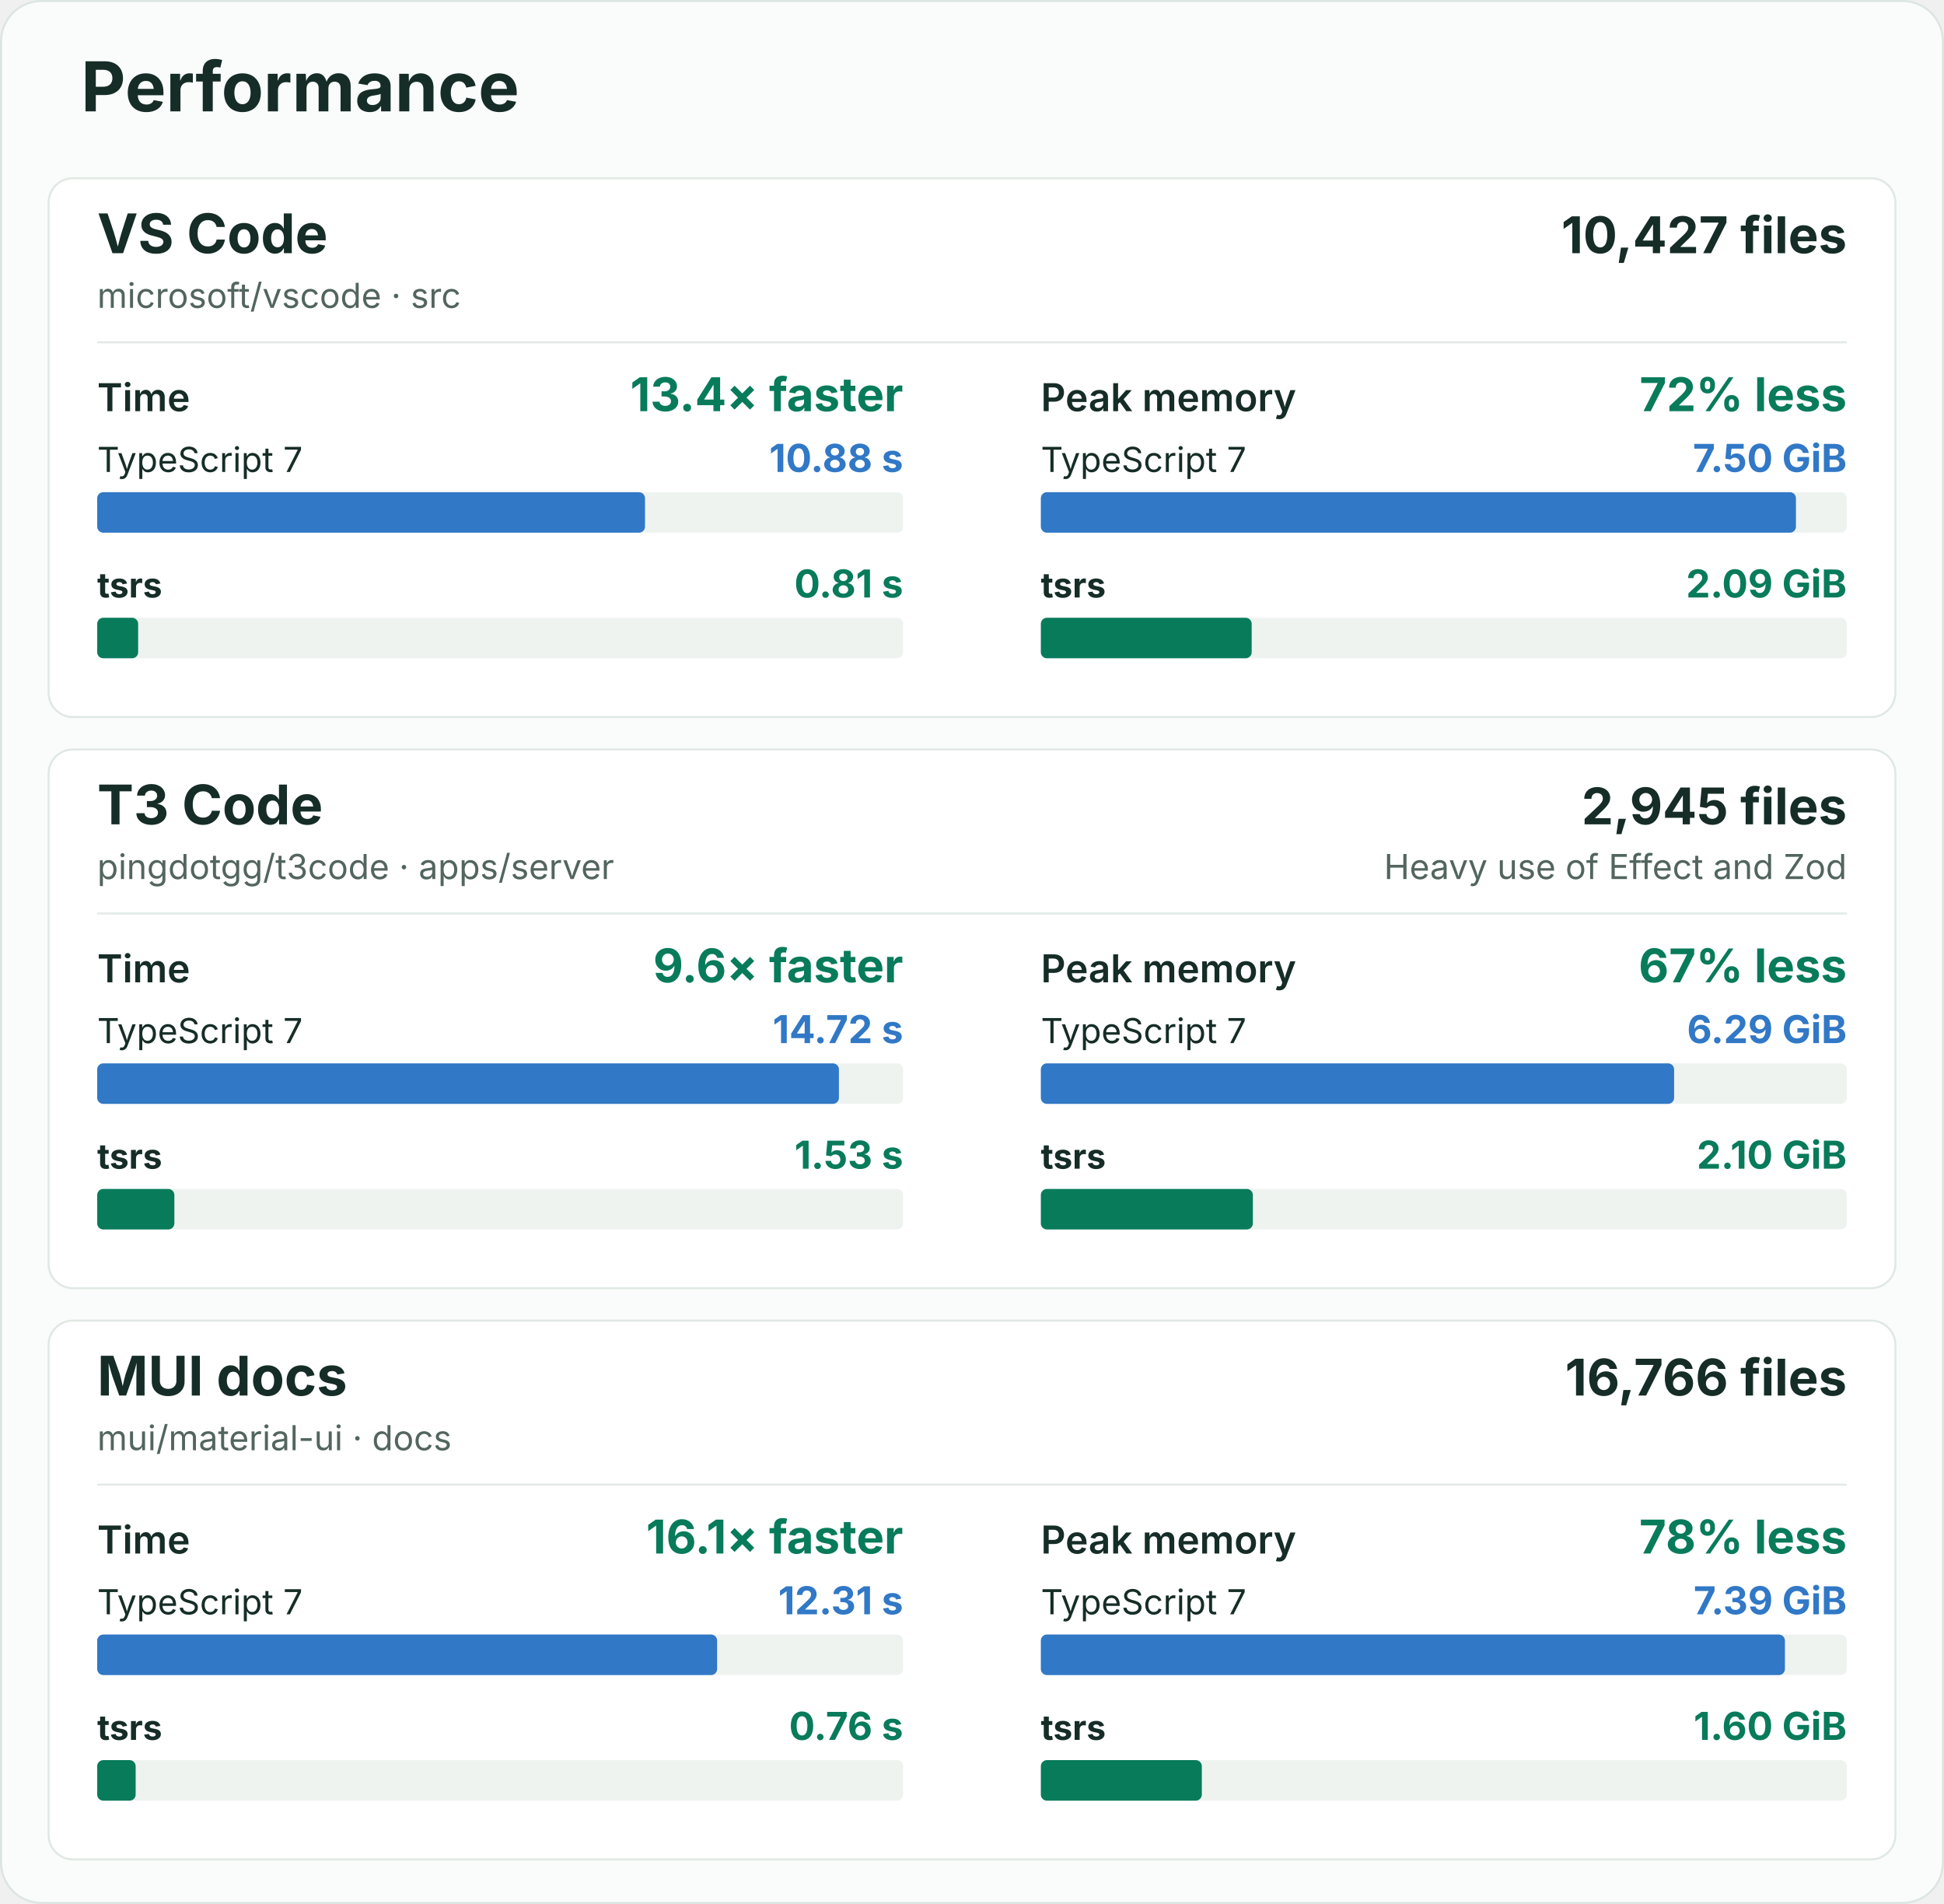
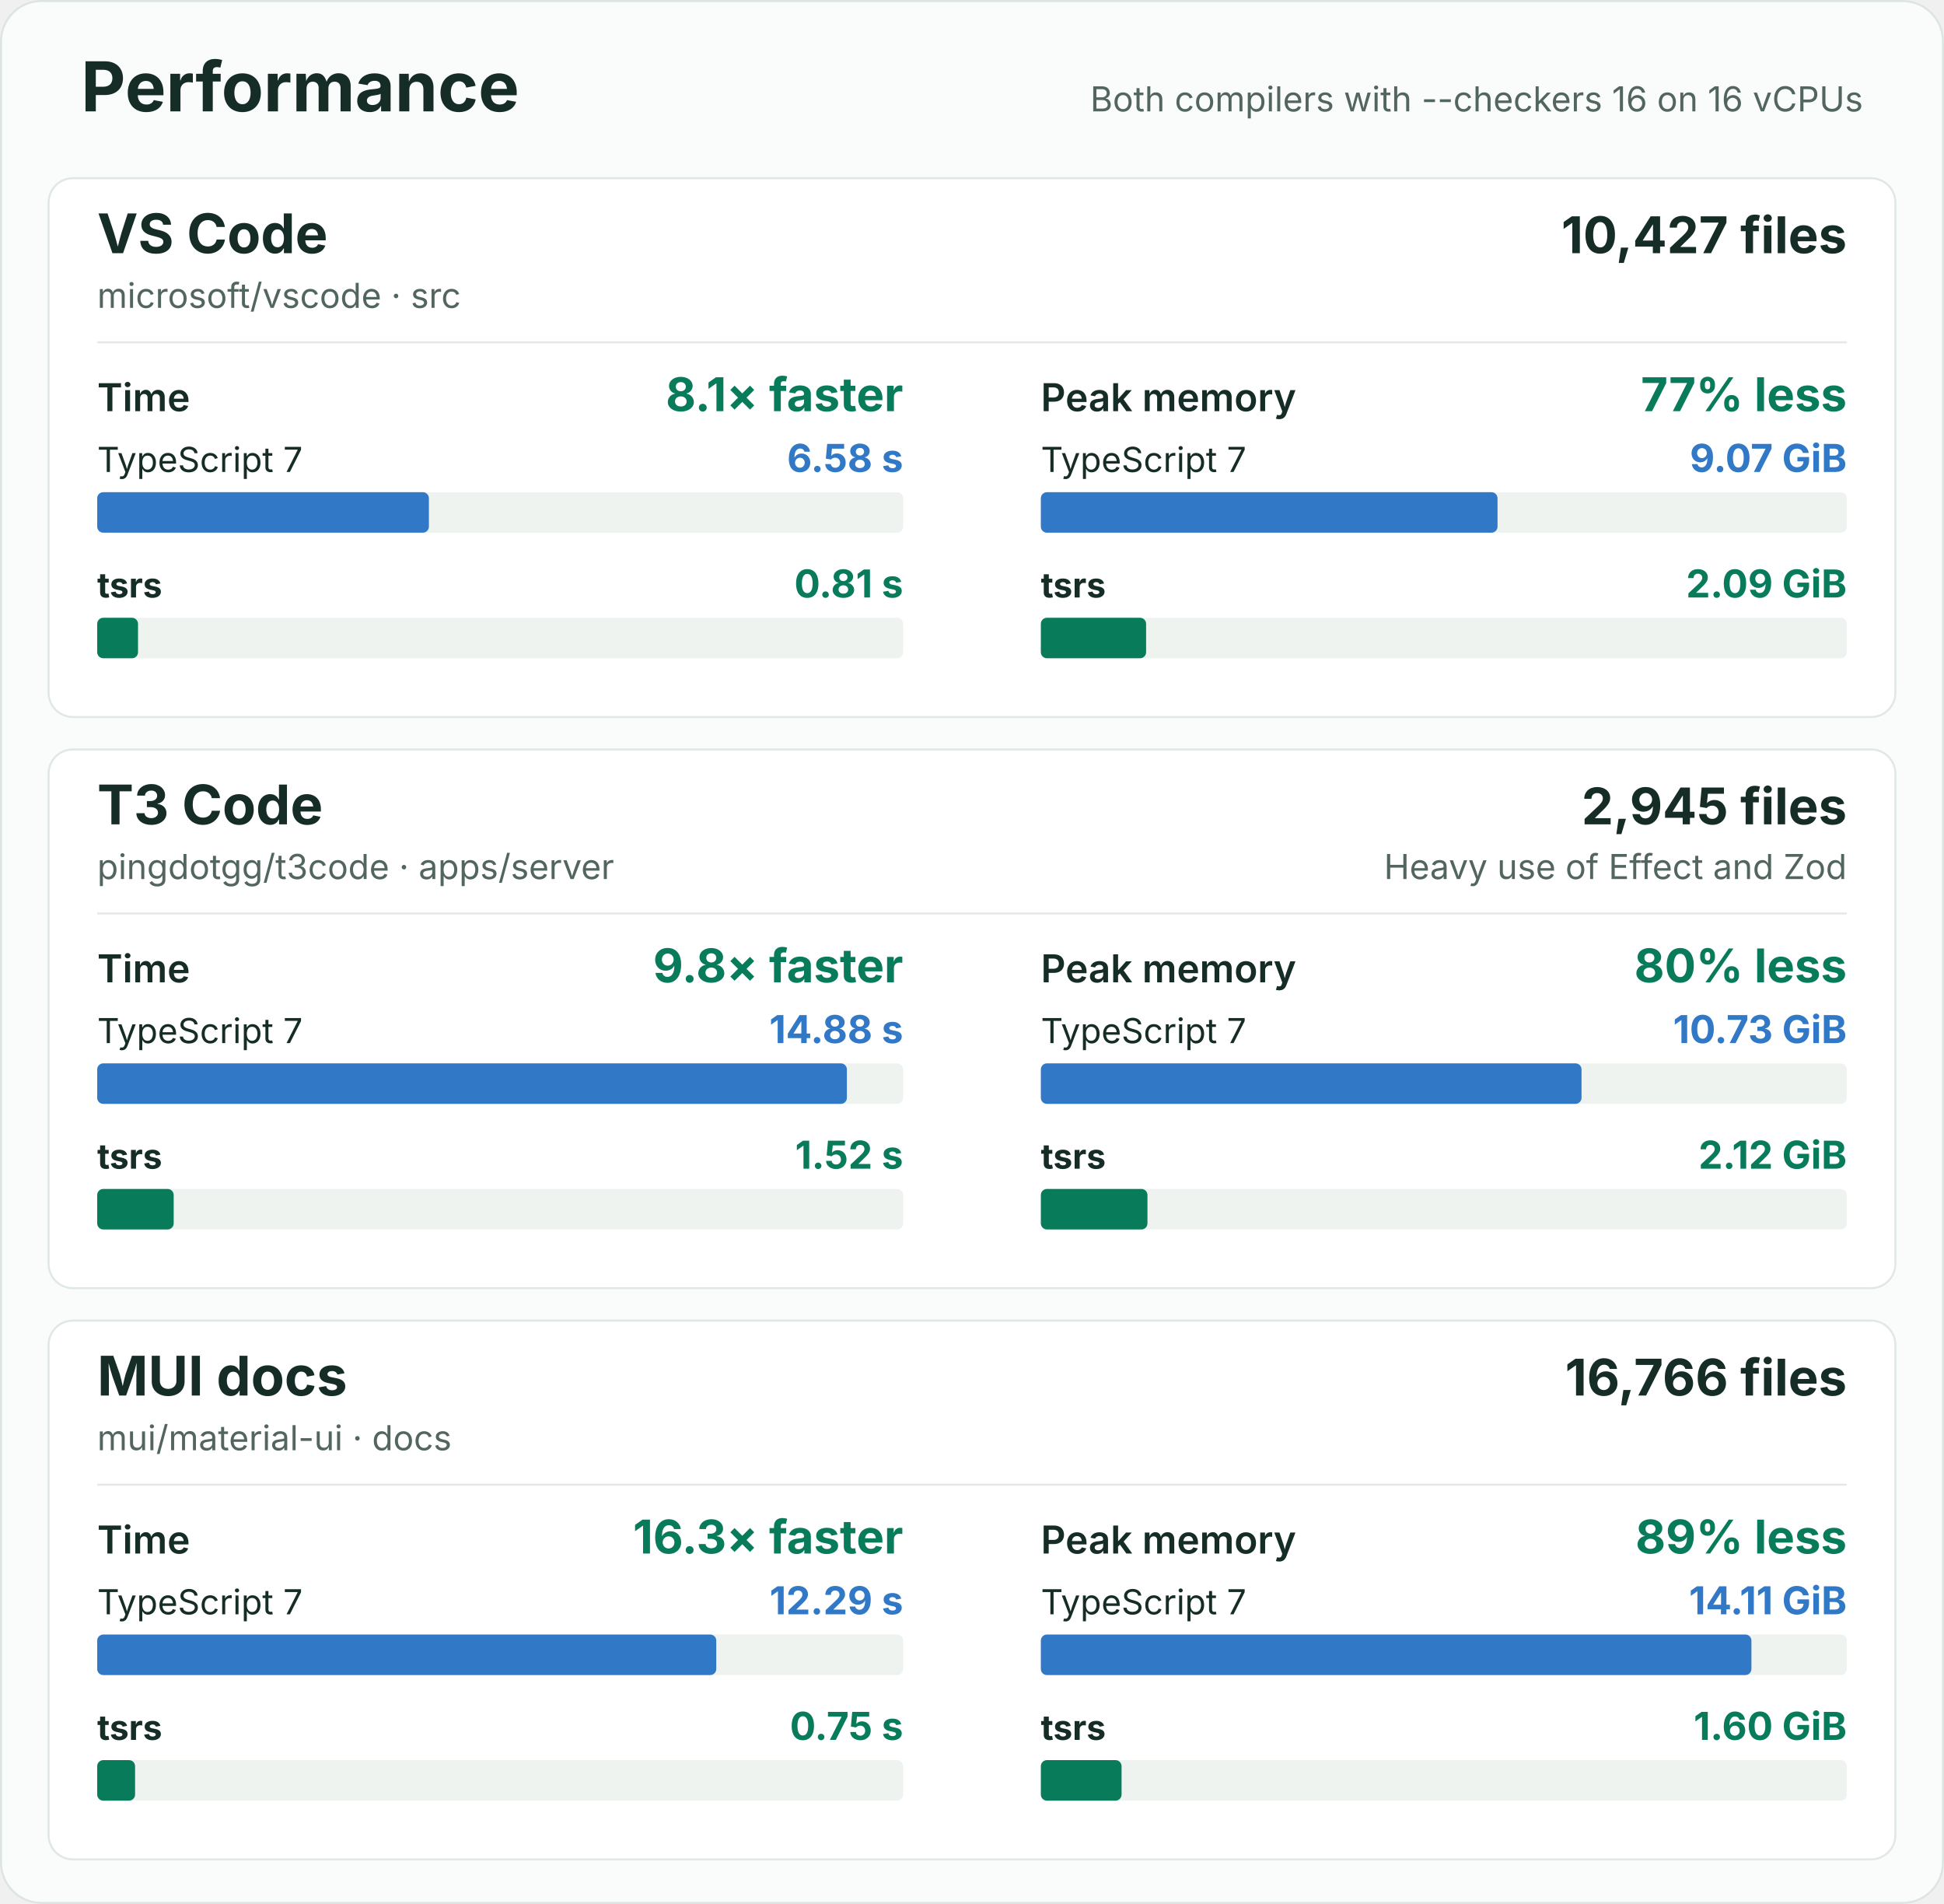
<svg xmlns="http://www.w3.org/2000/svg" width="960" height="940" viewBox="0 0 960 940" role="img" aria-labelledby="title description">
  <rect x="0.5" y="0.5" width="959" height="939" rx="20" fill="#fafcfb" stroke="#dce5e1" />
  <g font-family="-apple-system, BlinkMacSystemFont, 'Segoe UI', sans-serif" fill="#162d27">
    <text x="40" y="55" font-size="34" font-weight="700">Performance</text>
+     <text x="920" y="55" font-size="17" fill="#52655e" text-anchor="end">Both compilers with --checkers 16 on 16 vCPUs</text>
    <g id="vscode">
      <rect x="24" y="88" width="912" height="266" rx="12" fill="#ffffff" stroke="#e0e8e3" />
      <text x="48" y="125" font-size="27" font-weight="700">VS Code</text>
      <text x="48" y="152" font-size="17" fill="#52655e">microsoft/vscode · src</text>
      <text x="912" y="125" font-size="25" font-weight="700" text-anchor="end">10,427 files</text>
      <line x1="48" y1="169" x2="912" y2="169" stroke="#e3eae6" />
      <g data-metric="wall_s">
        <text x="48" y="203" font-size="19" font-weight="600">Time</text>
-         <text x="446" y="203" font-size="23" font-weight="700" fill="#087b5b" text-anchor="end">13.4× faster</text>
+         <text x="446" y="203" font-size="23" font-weight="700" fill="#087b5b" text-anchor="end">8.1× faster</text>
        <text x="48" y="233" font-size="17" font-weight="400">TypeScript 7</text>
-         <text x="446" y="233" font-size="19" font-weight="700" fill="#3178c6" text-anchor="end">10.88 s</text>
+         <text x="446" y="233" font-size="19" font-weight="700" fill="#3178c6" text-anchor="end">6.58 s</text>
        <rect x="48" y="243" width="398" height="20" rx="3" fill="#eef3f0" />
-         <rect data-compiler="tsgo" x="48" y="243" width="270.516" height="20" rx="3" fill="#3178c6" />
+         <rect data-compiler="tsgo" x="48" y="243" width="163.802" height="20" rx="3" fill="#3178c6" />
        <text x="48" y="295" font-size="17" font-weight="700">tsrs</text>
        <text x="446" y="295" font-size="19" font-weight="700" fill="#087b5b" text-anchor="end">0.81 s</text>
        <rect x="48" y="305" width="398" height="20" rx="3" fill="#eef3f0" />
-         <rect data-compiler="tsrs" x="48" y="305" width="20.223" height="20" rx="3" fill="#087b5b" />
+         <rect data-compiler="tsrs" x="48" y="305" width="20.161" height="20" rx="3" fill="#087b5b" />
      </g>
      <g data-metric="peak_rss_bytes">
        <text x="514" y="203" font-size="19" font-weight="600">Peak memory</text>
-         <text x="912" y="203" font-size="23" font-weight="700" fill="#087b5b" text-anchor="end">72% less</text>
+         <text x="912" y="203" font-size="23" font-weight="700" fill="#087b5b" text-anchor="end">77% less</text>
        <text x="514" y="233" font-size="17" font-weight="400">TypeScript 7</text>
-         <text x="912" y="233" font-size="19" font-weight="700" fill="#3178c6" text-anchor="end">7.50 GiB</text>
+         <text x="912" y="233" font-size="19" font-weight="700" fill="#3178c6" text-anchor="end">9.07 GiB</text>
        <rect x="514" y="243" width="398" height="20" rx="3" fill="#eef3f0" />
-         <rect data-compiler="tsgo" x="514" y="243" width="372.886" height="20" rx="3" fill="#3178c6" />
+         <rect data-compiler="tsgo" x="514" y="243" width="225.518" height="20" rx="3" fill="#3178c6" />
        <text x="514" y="295" font-size="17" font-weight="700">tsrs</text>
        <text x="912" y="295" font-size="19" font-weight="700" fill="#087b5b" text-anchor="end">2.09 GiB</text>
        <rect x="514" y="305" width="398" height="20" rx="3" fill="#eef3f0" />
-         <rect data-compiler="tsrs" x="514" y="305" width="104.113" height="20" rx="3" fill="#087b5b" />
+         <rect data-compiler="tsrs" x="514" y="305" width="51.976" height="20" rx="3" fill="#087b5b" />
      </g>
    </g>
    <g id="t3code-server">
      <rect x="24" y="370" width="912" height="266" rx="12" fill="#ffffff" stroke="#e0e8e3" />
      <text x="48" y="407" font-size="27" font-weight="700">T3 Code</text>
      <text x="48" y="434" font-size="17" fill="#52655e">pingdotgg/t3code · apps/server</text>
      <text x="912" y="407" font-size="25" font-weight="700" text-anchor="end">2,945 files</text>
      <text x="912" y="434" font-size="17" fill="#52655e" text-anchor="end">Heavy use of Effect and Zod</text>
      <line x1="48" y1="451" x2="912" y2="451" stroke="#e3eae6" />
      <g data-metric="wall_s">
        <text x="48" y="485" font-size="19" font-weight="600">Time</text>
-         <text x="446" y="485" font-size="23" font-weight="700" fill="#087b5b" text-anchor="end">9.6× faster</text>
+         <text x="446" y="485" font-size="23" font-weight="700" fill="#087b5b" text-anchor="end">9.8× faster</text>
        <text x="48" y="515" font-size="17" font-weight="400">TypeScript 7</text>
-         <text x="446" y="515" font-size="19" font-weight="700" fill="#3178c6" text-anchor="end">14.72 s</text>
+         <text x="446" y="515" font-size="19" font-weight="700" fill="#3178c6" text-anchor="end">14.88 s</text>
        <rect x="48" y="525" width="398" height="20" rx="3" fill="#eef3f0" />
-         <rect data-compiler="tsgo" x="48" y="525" width="366.284" height="20" rx="3" fill="#3178c6" />
+         <rect data-compiler="tsgo" x="48" y="525" width="370.215" height="20" rx="3" fill="#3178c6" />
        <text x="48" y="577" font-size="17" font-weight="700">tsrs</text>
-         <text x="446" y="577" font-size="19" font-weight="700" fill="#087b5b" text-anchor="end">1.53 s</text>
+         <text x="446" y="577" font-size="19" font-weight="700" fill="#087b5b" text-anchor="end">1.52 s</text>
        <rect x="48" y="587" width="398" height="20" rx="3" fill="#eef3f0" />
-         <rect data-compiler="tsrs" x="48" y="587" width="38.108" height="20" rx="3" fill="#087b5b" />
+         <rect data-compiler="tsrs" x="48" y="587" width="37.773" height="20" rx="3" fill="#087b5b" />
      </g>
      <g data-metric="peak_rss_bytes">
        <text x="514" y="485" font-size="19" font-weight="600">Peak memory</text>
-         <text x="912" y="485" font-size="23" font-weight="700" fill="#087b5b" text-anchor="end">67% less</text>
+         <text x="912" y="485" font-size="23" font-weight="700" fill="#087b5b" text-anchor="end">80% less</text>
        <text x="514" y="515" font-size="17" font-weight="400">TypeScript 7</text>
-         <text x="912" y="515" font-size="19" font-weight="700" fill="#3178c6" text-anchor="end">6.29 GiB</text>
+         <text x="912" y="515" font-size="19" font-weight="700" fill="#3178c6" text-anchor="end">10.73 GiB</text>
        <rect x="514" y="525" width="398" height="20" rx="3" fill="#eef3f0" />
-         <rect data-compiler="tsgo" x="514" y="525" width="312.728" height="20" rx="3" fill="#3178c6" />
+         <rect data-compiler="tsgo" x="514" y="525" width="267.001" height="20" rx="3" fill="#3178c6" />
        <text x="514" y="577" font-size="17" font-weight="700">tsrs</text>
-         <text x="912" y="577" font-size="19" font-weight="700" fill="#087b5b" text-anchor="end">2.10 GiB</text>
+         <text x="912" y="577" font-size="19" font-weight="700" fill="#087b5b" text-anchor="end">2.12 GiB</text>
        <rect x="514" y="587" width="398" height="20" rx="3" fill="#eef3f0" />
-         <rect data-compiler="tsrs" x="514" y="587" width="104.694" height="20" rx="3" fill="#087b5b" />
+         <rect data-compiler="tsrs" x="514" y="587" width="52.645" height="20" rx="3" fill="#087b5b" />
      </g>
    </g>
    <g id="mui-docs">
      <rect x="24" y="652" width="912" height="266" rx="12" fill="#ffffff" stroke="#e0e8e3" />
      <text x="48" y="689" font-size="27" font-weight="700">MUI docs</text>
      <text x="48" y="716" font-size="17" fill="#52655e">mui/material-ui · docs</text>
      <text x="912" y="689" font-size="25" font-weight="700" text-anchor="end">16,766 files</text>
      <line x1="48" y1="733" x2="912" y2="733" stroke="#e3eae6" />
      <g data-metric="wall_s">
        <text x="48" y="767" font-size="19" font-weight="600">Time</text>
-         <text x="446" y="767" font-size="23" font-weight="700" fill="#087b5b" text-anchor="end">16.1× faster</text>
+         <text x="446" y="767" font-size="23" font-weight="700" fill="#087b5b" text-anchor="end">16.3× faster</text>
        <text x="48" y="797" font-size="17" font-weight="400">TypeScript 7</text>
-         <text x="446" y="797" font-size="19" font-weight="700" fill="#3178c6" text-anchor="end">12.31 s</text>
+         <text x="446" y="797" font-size="19" font-weight="700" fill="#3178c6" text-anchor="end">12.29 s</text>
        <rect x="48" y="807" width="398" height="20" rx="3" fill="#eef3f0" />
-         <rect data-compiler="tsgo" x="48" y="807" width="306.137" height="20" rx="3" fill="#3178c6" />
+         <rect data-compiler="tsgo" x="48" y="807" width="305.714" height="20" rx="3" fill="#3178c6" />
        <text x="48" y="859" font-size="17" font-weight="700">tsrs</text>
-         <text x="446" y="859" font-size="19" font-weight="700" fill="#087b5b" text-anchor="end">0.76 s</text>
+         <text x="446" y="859" font-size="19" font-weight="700" fill="#087b5b" text-anchor="end">0.75 s</text>
        <rect x="48" y="869" width="398" height="20" rx="3" fill="#eef3f0" />
-         <rect data-compiler="tsrs" x="48" y="869" width="18.992" height="20" rx="3" fill="#087b5b" />
+         <rect data-compiler="tsrs" x="48" y="869" width="18.706" height="20" rx="3" fill="#087b5b" />
      </g>
      <g data-metric="peak_rss_bytes">
        <text x="514" y="767" font-size="19" font-weight="600">Peak memory</text>
-         <text x="912" y="767" font-size="23" font-weight="700" fill="#087b5b" text-anchor="end">78% less</text>
+         <text x="912" y="767" font-size="23" font-weight="700" fill="#087b5b" text-anchor="end">89% less</text>
        <text x="514" y="797" font-size="17" font-weight="400">TypeScript 7</text>
-         <text x="912" y="797" font-size="19" font-weight="700" fill="#3178c6" text-anchor="end">7.39 GiB</text>
+         <text x="912" y="797" font-size="19" font-weight="700" fill="#3178c6" text-anchor="end">14.11 GiB</text>
        <rect x="514" y="807" width="398" height="20" rx="3" fill="#eef3f0" />
-         <rect data-compiler="tsgo" x="514" y="807" width="367.444" height="20" rx="3" fill="#3178c6" />
+         <rect data-compiler="tsgo" x="514" y="807" width="350.896" height="20" rx="3" fill="#3178c6" />
        <text x="514" y="859" font-size="17" font-weight="700">tsrs</text>
        <text x="912" y="859" font-size="19" font-weight="700" fill="#087b5b" text-anchor="end">1.60 GiB</text>
        <rect x="514" y="869" width="398" height="20" rx="3" fill="#eef3f0" />
-         <rect data-compiler="tsrs" x="514" y="869" width="79.492" height="20" rx="3" fill="#087b5b" />
+         <rect data-compiler="tsrs" x="514" y="869" width="39.86" height="20" rx="3" fill="#087b5b" />
      </g>
    </g>
  </g>
</svg>
